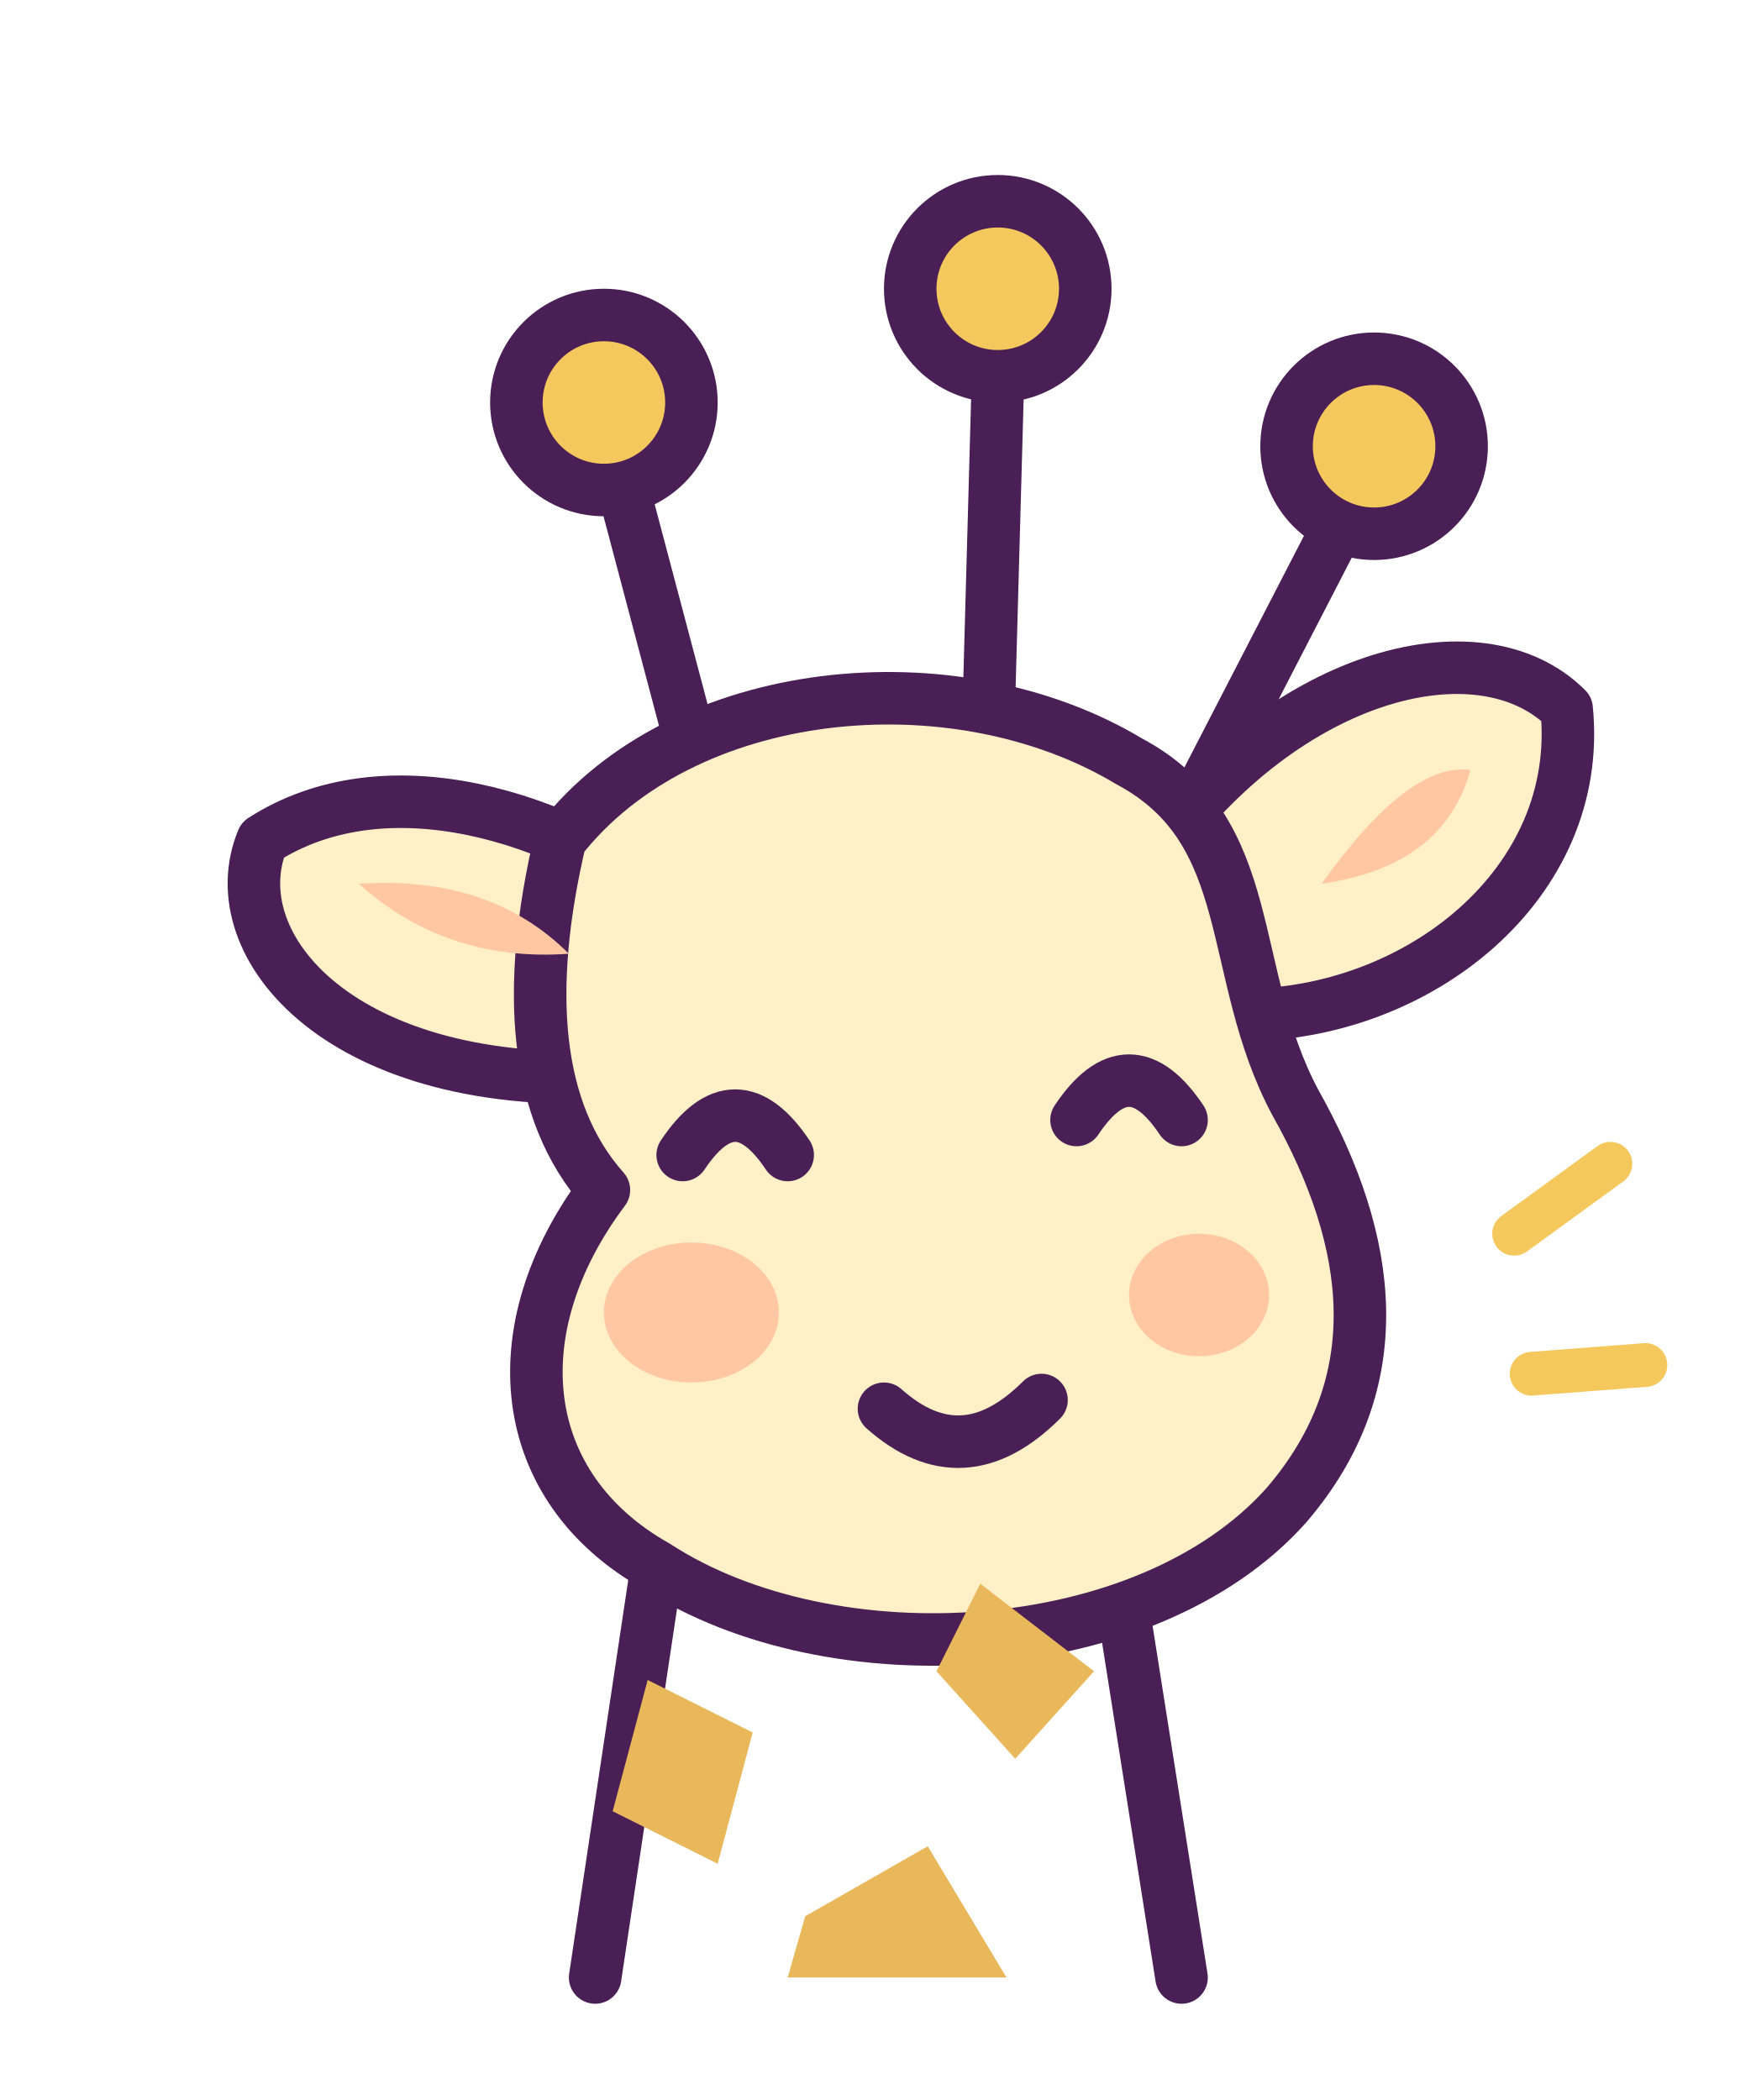
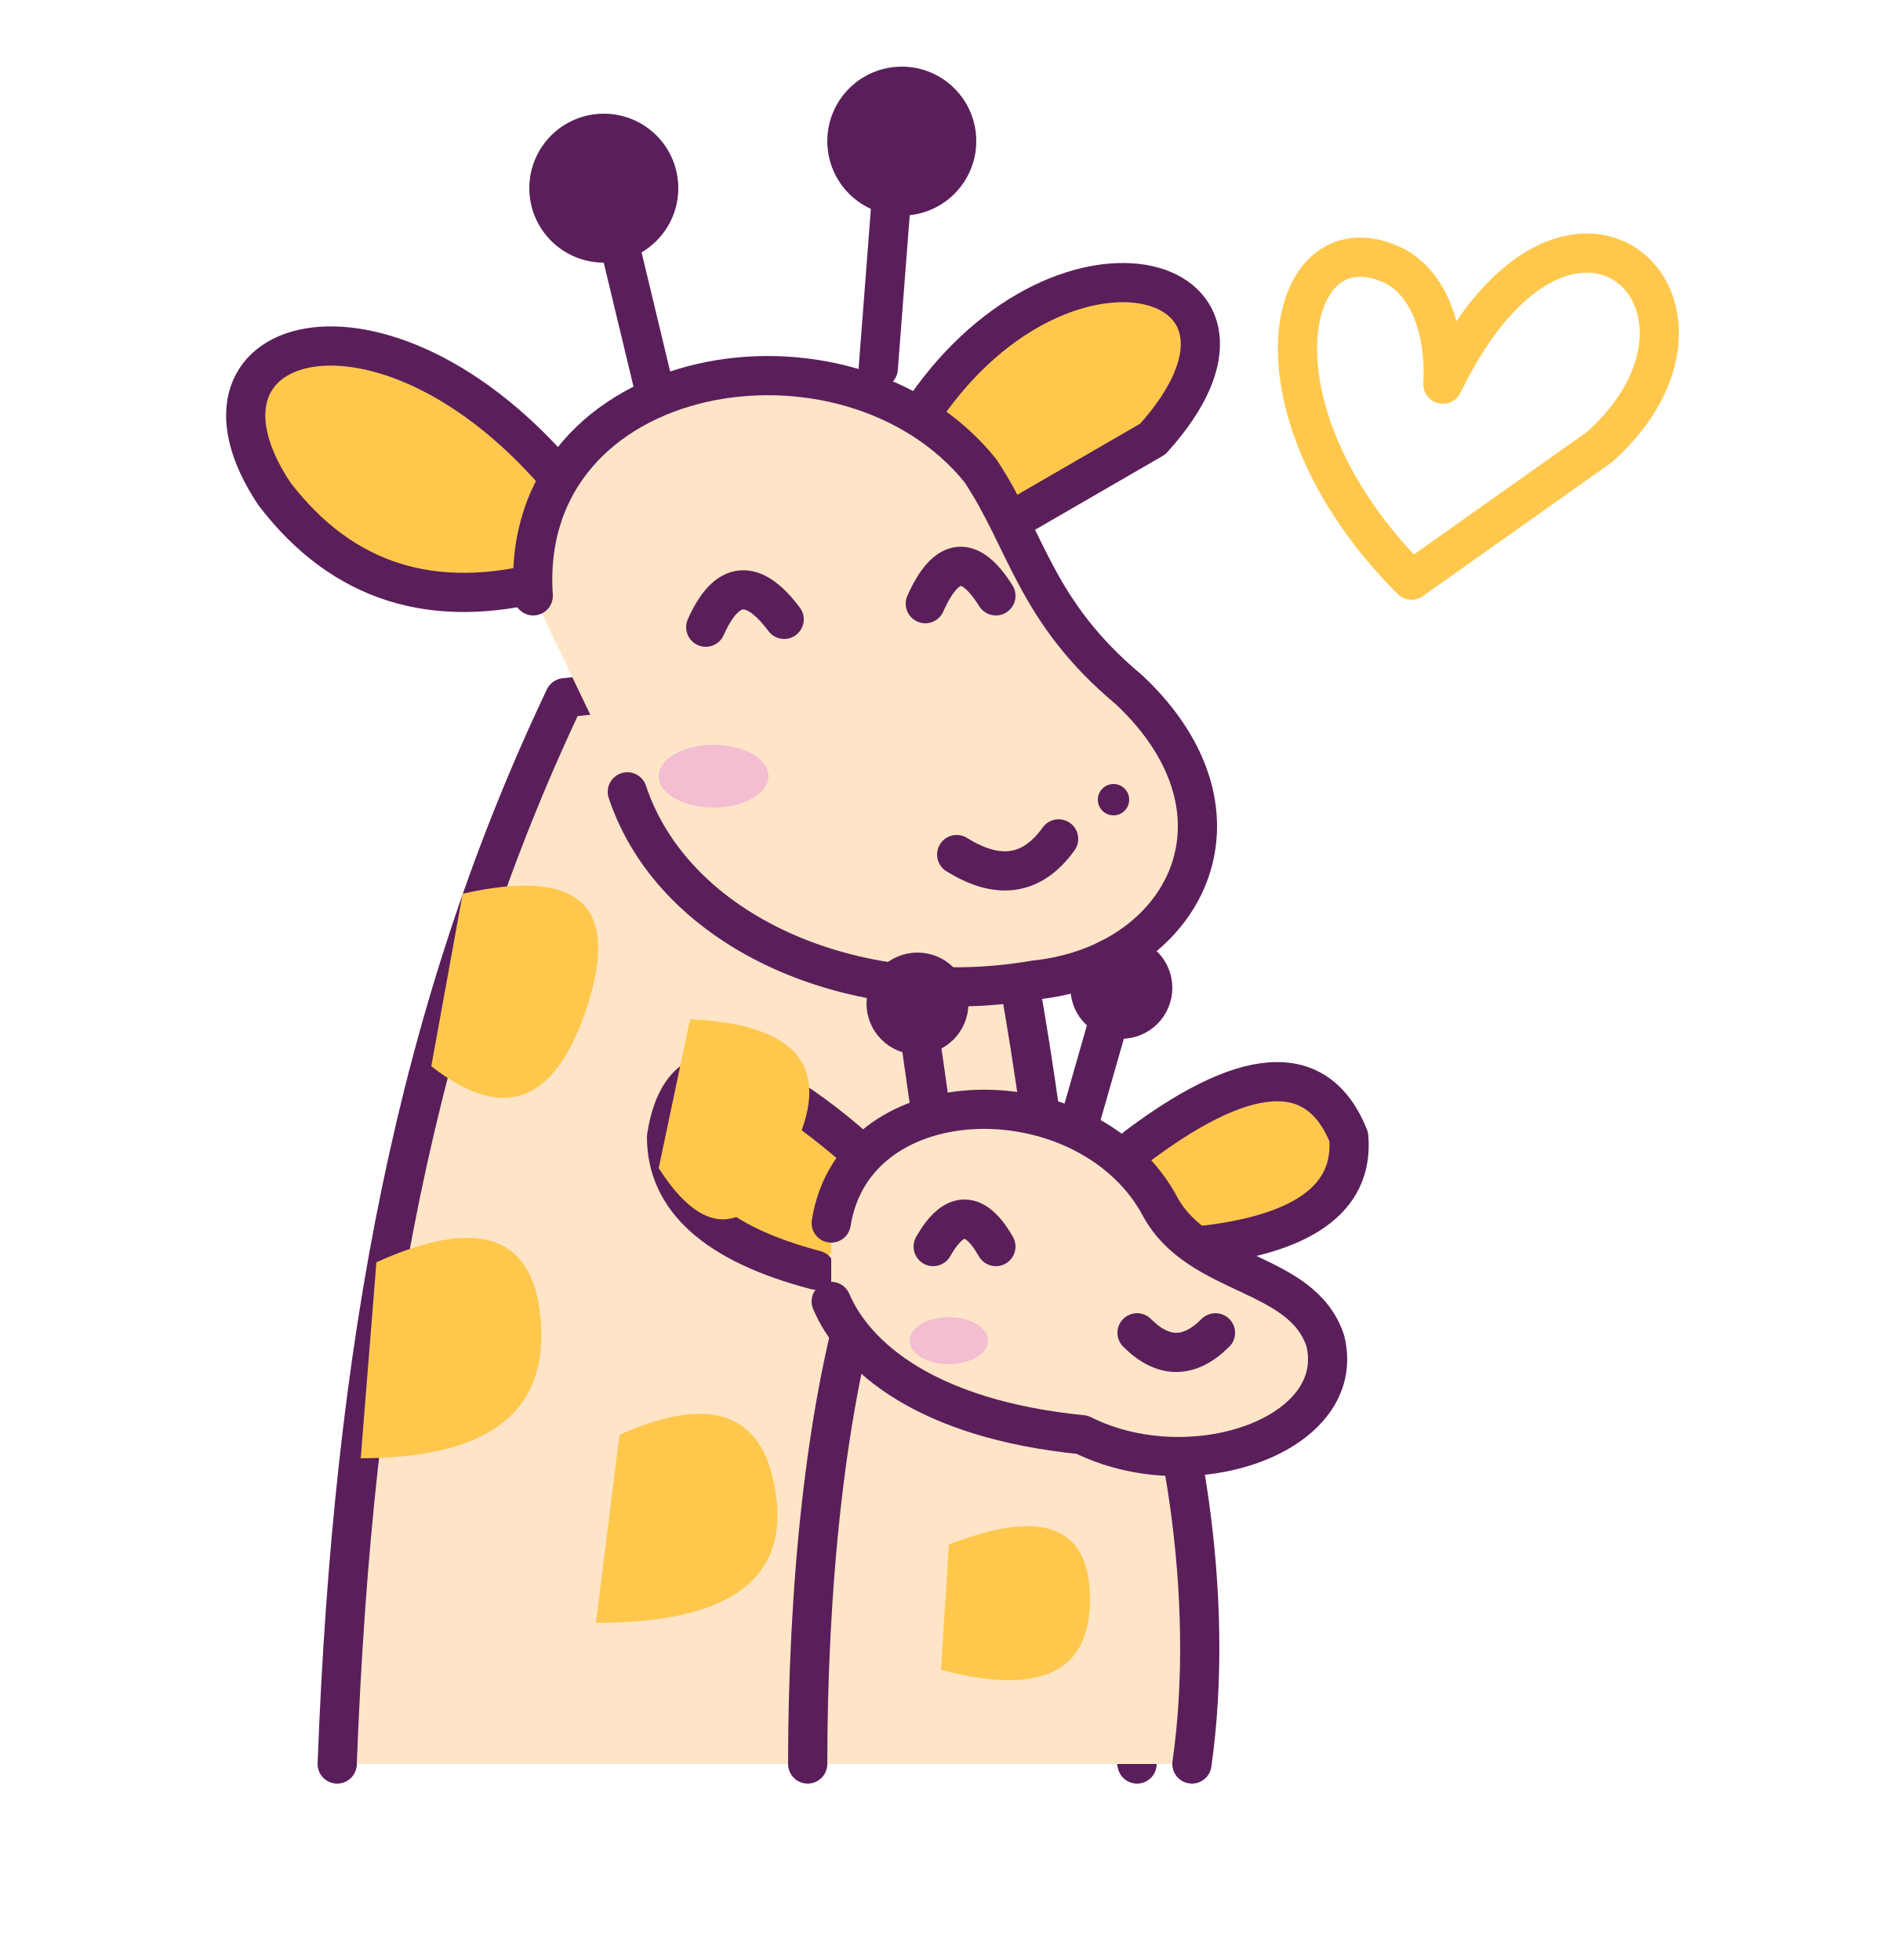
- <svg xmlns="http://www.w3.org/2000/svg" viewBox="0 0 200 240" fill="none">
-   <g stroke="#4A1F55" stroke-width="6" stroke-linecap="round" stroke-linejoin="round">
-     <path d="M77 166 68 226M126 169l9 57" fill="#FFF0C8" />
-     <path d="M71 123C39 125 25 108 30 96c14-9 34-3 48 8M131 99c15-22 38-28 48-18 2 20-17 35-37 35" fill="#FFF0C8" />
-     <path d="m80 89-9-34M113 80l1-36M137 91l16-31" />
-     <path d="M64 96c-4 17-3 31 5 40-12 16-10 34 6 43 20 13 56 11 72-7 12-14 10-30 1-46-8-15-4-31-19-39-20-12-51-9-65 9Z" fill="#FFF0C8" />
-     <path d="M78 132q6-9 12 0M123 128q6-9 12 0M101 161q9 8 18-1" />
-     <circle cx="69" cy="46" r="10" fill="#F4C85D" />
-     <circle cx="114" cy="33" r="10" fill="#F4C85D" />
-     <circle cx="157" cy="51" r="10" fill="#F4C85D" />
+ <svg xmlns="http://www.w3.org/2000/svg" viewBox="0 0 240 250" role="img" aria-label="Große und kleine caro. Giraffe">
+   <g stroke="#5A1F5B" stroke-width="5" stroke-linecap="round" stroke-linejoin="round">
+     <path d="M43 225C45 172 53 129 72 89L119 84C135 125 134 175 145 225" fill="#FFE5C7" />
+     <path d="M73 63C50 34 21 42 35 63Q48 80 70 74M118 52C136 26 166 35 147 56L128 67" fill="#FFC84D" />
+     <path d="M84 52 78 27M112 47 114 21" fill="none" />
+     <circle cx="77" cy="24" r="7" fill="#5A1F5B" />
+     <circle cx="115" cy="18" r="7" fill="#5A1F5B" />
+     <path d="M68 76C66 46 108 39 125 60C131 69 132 78 144 88C161 104 151 123 132 125C109 129 86 119 80 101" fill="#FFE5C7" />
+     <path d="M90 80q4-9 10-1M118 77q4-9 9-1M122 109q8 5 13-2" fill="none" />
+     <circle cx="142" cy="102" r="2" fill="#5A1F5B" stroke="none" />
+     <path d="M103 225C103 204 105 179 111 161L143 160C151 178 155 204 152 225" fill="#FFE5C7" />
+     <path d="M114 151q-26-25-29-6 0 12 19 17M144 147q22-17 28-2 1 12-20 14" fill="#FFC84D" />
+     <path d="m119 144-2-14m21 12 4-14" />
+     <circle cx="117" cy="128" r="4" fill="#5A1F5B" />
+     <circle cx="143" cy="126" r="4" fill="#5A1F5B" />
+     <path d="M106 156C109 137 139 137 148 154C153 163 166 162 169 171C172 183 152 190 138 183C118 181 109 173 106 166" fill="#FFE5C7" />
+     <path d="M119 159q4-7 8 0m18 11q5 5 10 0" fill="none" />
  </g>
-   <path d="M41 101q15-1 24 8-14 1-24-8M151 101q10-14 17-13-3 11-17 13" fill="#FFC8A3" />
-   <ellipse cx="79" cy="150" rx="10" ry="8" fill="#FFC8A3" />
-   <ellipse cx="137" cy="148" rx="8" ry="7" fill="#FFC8A3" />
-   <path d="m74 192 12 6-4 15-12-6M112 181l13 10-9 10-9-10M92 219l14-8 9 15H90" fill="#E9B85A" />
-   <path d="m173 141 11-8M175 157l13-1" stroke="#F4C85D" stroke-width="5" stroke-linecap="round" />
+   <g fill="#FFC84D">
+     <path d="M59 114q22-5 16 14t-20 8Z" />
+     <path d="M48 161q20-9 21 8t-23 17Z" />
+     <path d="M88 130q21 1 13 17t-17 2Z" />
+     <path d="M79 183q18-8 20 8t-23 16Z" />
+     <path d="M121 197q18-7 18 7t-19 9Z" />
+   </g>
+   <g fill="#F3BDD2">
+     <ellipse cx="91" cy="99" rx="7" ry="4" />
+     <ellipse cx="121" cy="171" rx="5" ry="3" />
+   </g>
+   <path d="M180 74C158 52 164 27 178 34C185 38 184 49 184 49C200 16 224 39 204 57Z" fill="none" stroke="#FFC84D" stroke-width="5" stroke-linecap="round" stroke-linejoin="round" />
</svg>
